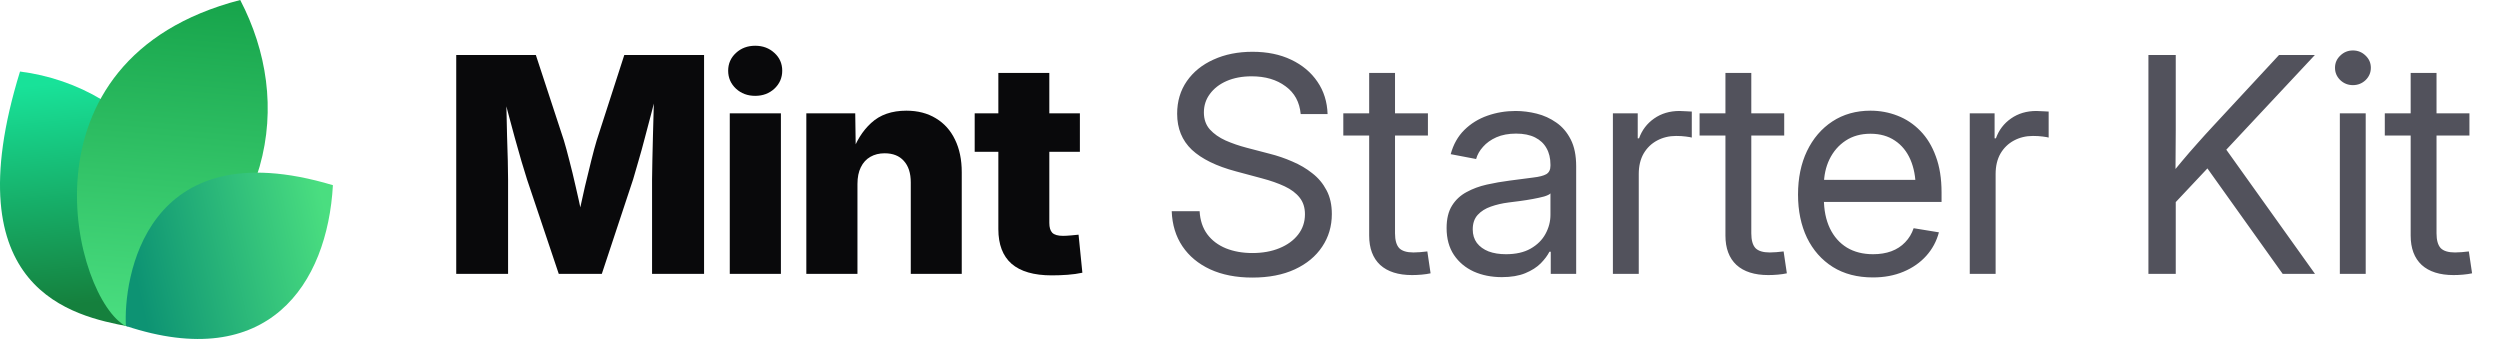
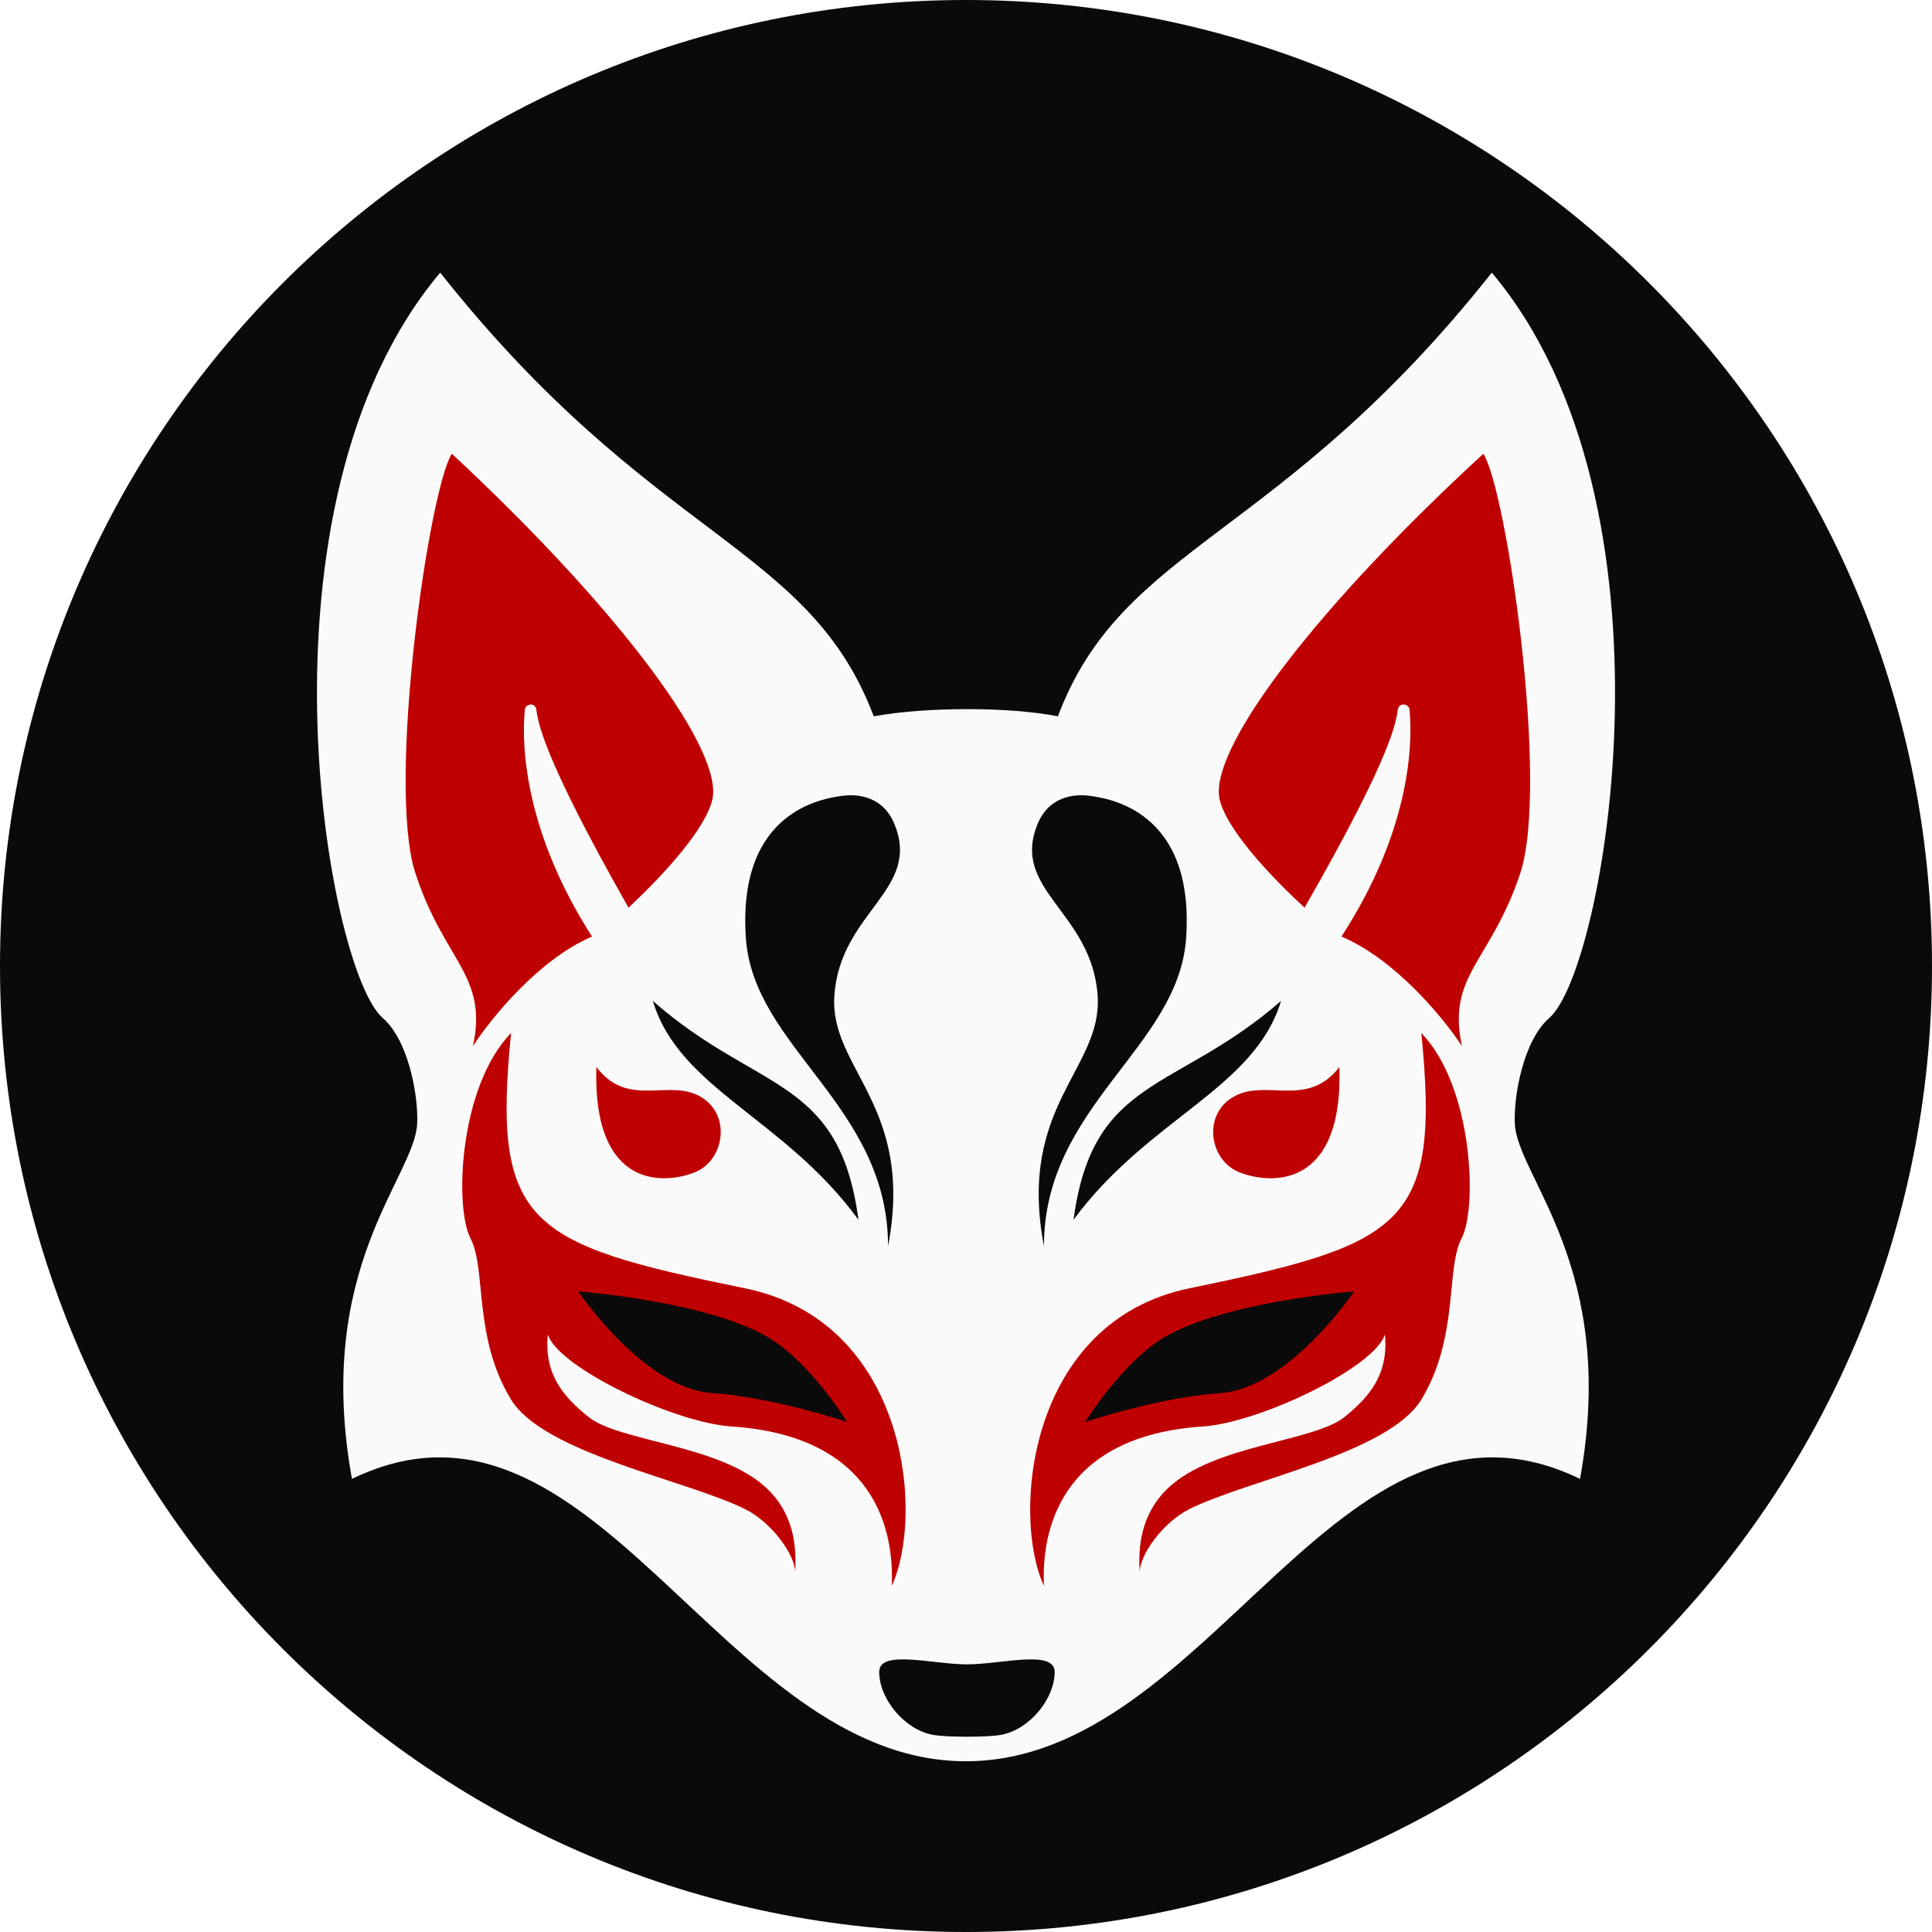
- <svg xmlns="http://www.w3.org/2000/svg" width="177" height="24" viewBox="0 0 177 24" fill="none">
-   <path d="M9.061 23.108C5.268 22.377 -3.391 20.627 1.417 5.064C9.634 6.099 16.973 14.064 9.061 23.108Z" fill="url(#paint0_linear_17557_2020)" />
-   <path d="M8.919 23.094C5.276 21.222 0.784 4.209 17.007 0C20.757 7.193 19.621 16.545 8.919 23.094Z" fill="url(#paint1_linear_17557_2020)" />
-   <path d="M8.914 23.079C8.735 19.882 10.159 9.085 23.57 13.111C23.181 20.123 18.984 26.418 8.914 23.079Z" fill="url(#paint2_linear_17557_2020)" />
-   <path d="M32.301 19.392V3.894H37.938L39.925 9.948C40.036 10.315 40.164 10.787 40.31 11.362C40.462 11.938 40.611 12.552 40.757 13.204C40.91 13.855 41.048 14.483 41.173 15.086C41.305 15.682 41.412 16.192 41.495 16.615H40.695C40.771 16.192 40.871 15.682 40.996 15.086C41.128 14.49 41.267 13.866 41.412 13.214C41.565 12.562 41.714 11.948 41.86 11.373C42.005 10.79 42.133 10.315 42.244 9.948L44.2 3.894H49.848V19.392H46.166V12.704C46.166 12.357 46.173 11.917 46.187 11.383C46.2 10.849 46.214 10.27 46.228 9.646C46.249 9.022 46.266 8.391 46.28 7.753C46.301 7.115 46.311 6.519 46.311 5.964H46.623C46.485 6.561 46.332 7.181 46.166 7.826C45.999 8.471 45.833 9.102 45.666 9.719C45.507 10.336 45.351 10.901 45.198 11.414C45.053 11.928 44.928 12.357 44.824 12.704L42.608 19.392H39.561L37.314 12.704C37.203 12.357 37.072 11.928 36.919 11.414C36.773 10.901 36.614 10.34 36.441 9.729C36.274 9.112 36.104 8.481 35.931 7.836C35.764 7.192 35.608 6.567 35.463 5.964H35.827C35.834 6.512 35.844 7.105 35.858 7.743C35.872 8.374 35.886 9.005 35.9 9.636C35.92 10.26 35.938 10.839 35.952 11.373C35.965 11.907 35.972 12.351 35.972 12.704V19.392H32.301ZM51.668 19.392V8.024H55.288V19.392H51.668ZM53.468 6.786C52.927 6.786 52.473 6.616 52.105 6.276C51.738 5.93 51.554 5.507 51.554 5.007C51.554 4.508 51.738 4.088 52.105 3.749C52.473 3.409 52.927 3.239 53.468 3.239C54.009 3.239 54.463 3.409 54.83 3.749C55.198 4.082 55.382 4.501 55.382 5.007C55.382 5.507 55.198 5.93 54.83 6.276C54.463 6.616 54.009 6.786 53.468 6.786ZM60.708 13.027V19.392H57.088V8.024H60.551L60.593 10.967H60.281C60.593 10.024 61.061 9.268 61.685 8.7C62.309 8.124 63.138 7.836 64.171 7.836C64.975 7.836 65.672 8.017 66.262 8.377C66.851 8.731 67.302 9.234 67.614 9.885C67.933 10.537 68.092 11.307 68.092 12.194V19.392H64.483V12.912C64.483 12.26 64.32 11.754 63.994 11.394C63.675 11.033 63.221 10.853 62.632 10.853C62.25 10.853 61.914 10.936 61.623 11.102C61.332 11.269 61.106 11.515 60.947 11.841C60.787 12.16 60.708 12.555 60.708 13.027ZM76.456 8.024V10.749H69.008V8.024H76.456ZM70.683 5.163H74.292V15.783C74.292 16.102 74.361 16.334 74.5 16.48C74.646 16.625 74.899 16.698 75.259 16.698C75.405 16.698 75.596 16.688 75.831 16.667C76.074 16.646 76.251 16.629 76.362 16.615L76.632 19.309C76.313 19.378 75.963 19.427 75.582 19.455C75.207 19.482 74.836 19.496 74.469 19.496C73.2 19.496 72.25 19.222 71.619 18.674C70.995 18.127 70.683 17.308 70.683 16.22V5.163Z" fill="#09090B" />
-   <path d="M88.667 19.652C87.523 19.652 86.528 19.458 85.682 19.07C84.843 18.681 84.188 18.137 83.716 17.437C83.245 16.736 82.992 15.908 82.957 14.951H84.933C84.968 15.596 85.148 16.14 85.474 16.584C85.8 17.021 86.24 17.354 86.795 17.582C87.35 17.804 87.974 17.915 88.667 17.915C89.388 17.915 90.026 17.801 90.581 17.572C91.143 17.343 91.583 17.024 91.902 16.615C92.228 16.199 92.391 15.717 92.391 15.169C92.391 14.698 92.266 14.306 92.017 13.994C91.767 13.675 91.413 13.408 90.956 13.193C90.498 12.978 89.954 12.787 89.323 12.621L87.502 12.132C86.123 11.765 85.082 11.255 84.382 10.603C83.689 9.944 83.342 9.095 83.342 8.055C83.342 7.174 83.571 6.404 84.028 5.746C84.486 5.087 85.117 4.577 85.921 4.217C86.726 3.849 87.645 3.666 88.678 3.666C89.718 3.666 90.63 3.853 91.413 4.227C92.204 4.602 92.824 5.122 93.275 5.787C93.726 6.446 93.965 7.209 93.993 8.076H92.089C92.013 7.23 91.656 6.574 91.018 6.11C90.387 5.638 89.586 5.403 88.615 5.403C87.95 5.403 87.36 5.513 86.847 5.735C86.341 5.957 85.946 6.262 85.661 6.651C85.377 7.032 85.235 7.469 85.235 7.961C85.235 8.447 85.377 8.849 85.661 9.168C85.946 9.48 86.317 9.74 86.774 9.948C87.232 10.149 87.724 10.319 88.251 10.457L89.884 10.884C90.439 11.023 90.977 11.206 91.496 11.435C92.023 11.657 92.495 11.934 92.911 12.267C93.334 12.593 93.67 12.995 93.92 13.474C94.17 13.945 94.294 14.504 94.294 15.149C94.294 16.015 94.066 16.788 93.608 17.468C93.157 18.148 92.512 18.681 91.673 19.07C90.834 19.458 89.832 19.652 88.667 19.652ZM101.097 8.024V9.594H95.106V8.024H101.097ZM96.937 5.163H98.767V16.521C98.767 17 98.865 17.347 99.059 17.562C99.26 17.77 99.6 17.874 100.078 17.874C100.21 17.874 100.366 17.867 100.546 17.853C100.733 17.832 100.903 17.815 101.056 17.801L101.285 19.351C101.097 19.392 100.886 19.423 100.65 19.444C100.414 19.465 100.189 19.475 99.974 19.475C98.996 19.475 98.244 19.236 97.717 18.758C97.197 18.272 96.937 17.579 96.937 16.677V5.163ZM106.33 19.621C105.595 19.621 104.932 19.489 104.343 19.226C103.754 18.955 103.285 18.564 102.939 18.05C102.592 17.53 102.419 16.896 102.419 16.147C102.419 15.495 102.547 14.965 102.804 14.556C103.06 14.146 103.403 13.828 103.833 13.599C104.263 13.363 104.742 13.186 105.269 13.068C105.796 12.95 106.333 12.857 106.881 12.787C107.574 12.69 108.132 12.617 108.555 12.569C108.978 12.52 109.287 12.441 109.481 12.33C109.675 12.212 109.772 12.014 109.772 11.737V11.654C109.772 11.203 109.679 10.815 109.492 10.489C109.311 10.163 109.041 9.91 108.68 9.729C108.32 9.549 107.872 9.459 107.338 9.459C106.805 9.459 106.34 9.546 105.945 9.719C105.556 9.892 105.241 10.118 104.998 10.395C104.755 10.665 104.593 10.953 104.509 11.258L102.71 10.915C102.897 10.222 103.22 9.65 103.677 9.199C104.135 8.748 104.679 8.412 105.31 8.19C105.941 7.968 106.607 7.857 107.307 7.857C107.8 7.857 108.295 7.92 108.795 8.044C109.301 8.169 109.765 8.381 110.188 8.679C110.611 8.97 110.951 9.369 111.208 9.875C111.464 10.374 111.593 11.005 111.593 11.768V19.392H109.793V17.822H109.7C109.568 18.085 109.363 18.359 109.086 18.643C108.809 18.921 108.444 19.153 107.994 19.34C107.543 19.527 106.988 19.621 106.33 19.621ZM106.621 17.998C107.321 17.998 107.904 17.867 108.368 17.603C108.84 17.333 109.19 16.986 109.419 16.563C109.654 16.133 109.772 15.682 109.772 15.211V13.692C109.703 13.769 109.554 13.841 109.325 13.911C109.096 13.973 108.829 14.032 108.524 14.088C108.226 14.143 107.921 14.192 107.609 14.233C107.304 14.275 107.033 14.309 106.798 14.337C106.354 14.393 105.938 14.49 105.549 14.628C105.168 14.76 104.86 14.954 104.624 15.211C104.388 15.467 104.27 15.811 104.27 16.241C104.27 16.615 104.367 16.934 104.561 17.198C104.762 17.461 105.04 17.662 105.393 17.801C105.747 17.933 106.156 17.998 106.621 17.998ZM114.193 19.392V8.024H115.951V9.792H116.045C116.253 9.209 116.61 8.741 117.116 8.388C117.622 8.034 118.219 7.857 118.905 7.857C119.058 7.857 119.217 7.864 119.384 7.878C119.55 7.885 119.682 7.892 119.779 7.899V9.74C119.716 9.719 119.578 9.695 119.363 9.667C119.155 9.639 118.922 9.625 118.666 9.625C118.174 9.625 117.726 9.733 117.324 9.948C116.922 10.163 116.603 10.471 116.367 10.874C116.138 11.276 116.024 11.758 116.024 12.319V19.392H114.193ZM126.322 8.024V9.594H120.33V8.024H126.322ZM122.161 5.163H123.992V16.521C123.992 17 124.089 17.347 124.283 17.562C124.484 17.77 124.824 17.874 125.302 17.874C125.434 17.874 125.59 17.867 125.77 17.853C125.958 17.832 126.127 17.815 126.28 17.801L126.509 19.351C126.322 19.392 126.11 19.423 125.874 19.444C125.639 19.465 125.413 19.475 125.198 19.475C124.221 19.475 123.468 19.236 122.941 18.758C122.421 18.272 122.161 17.579 122.161 16.677V5.163ZM132.604 19.642C131.502 19.642 130.555 19.396 129.765 18.903C128.974 18.404 128.364 17.714 127.934 16.834C127.511 15.946 127.3 14.927 127.3 13.775C127.3 12.611 127.511 11.584 127.934 10.697C128.364 9.802 128.964 9.102 129.734 8.596C130.51 8.089 131.408 7.836 132.428 7.836C133.1 7.836 133.738 7.954 134.341 8.19C134.952 8.426 135.489 8.783 135.954 9.261C136.425 9.74 136.793 10.343 137.056 11.071C137.327 11.792 137.462 12.645 137.462 13.63V14.296H128.433V12.735H136.463L135.631 13.297C135.631 12.541 135.506 11.876 135.257 11.3C135.007 10.725 134.643 10.277 134.165 9.958C133.686 9.632 133.107 9.469 132.428 9.469C131.748 9.469 131.162 9.632 130.67 9.958C130.177 10.284 129.796 10.725 129.526 11.279C129.262 11.827 129.13 12.441 129.13 13.12V14.046C129.13 14.864 129.273 15.572 129.557 16.168C129.841 16.757 130.243 17.211 130.763 17.53C131.283 17.842 131.901 17.998 132.615 17.998C133.093 17.998 133.523 17.929 133.905 17.79C134.293 17.645 134.619 17.433 134.882 17.156C135.153 16.879 135.354 16.546 135.486 16.157L137.275 16.449C137.108 17.08 136.81 17.634 136.38 18.113C135.95 18.591 135.413 18.966 134.768 19.236C134.123 19.507 133.402 19.642 132.604 19.642ZM139.459 19.392V8.024H141.217V9.792H141.311C141.519 9.209 141.876 8.741 142.382 8.388C142.888 8.034 143.485 7.857 144.171 7.857C144.324 7.857 144.483 7.864 144.649 7.878C144.816 7.885 144.948 7.892 145.045 7.899V9.74C144.982 9.719 144.844 9.695 144.629 9.667C144.421 9.639 144.188 9.625 143.932 9.625C143.439 9.625 142.992 9.733 142.59 9.948C142.188 10.163 141.869 10.471 141.633 10.874C141.404 11.276 141.29 11.758 141.29 12.319V19.392H139.459ZM153.429 14.961V12.715C153.783 12.257 154.136 11.82 154.49 11.404C154.844 10.981 155.204 10.565 155.572 10.156C155.939 9.74 156.314 9.327 156.695 8.918L161.355 3.894H163.893L157.277 10.967H157.184L153.429 14.961ZM152.108 19.392V3.894H154.043V9.241L154.022 12.559L154.043 13.505V19.392H152.108ZM161.615 19.392L155.967 11.477L157.173 9.969L163.903 19.392H161.615ZM165.661 19.392V8.024H167.492V19.392H165.661ZM166.587 6.027C166.24 6.027 165.942 5.909 165.692 5.673C165.443 5.43 165.318 5.139 165.318 4.799C165.318 4.459 165.443 4.172 165.692 3.936C165.942 3.693 166.24 3.572 166.587 3.572C166.934 3.572 167.232 3.693 167.482 3.936C167.731 4.172 167.856 4.459 167.856 4.799C167.856 5.139 167.731 5.43 167.482 5.673C167.232 5.909 166.934 6.027 166.587 6.027ZM174.836 8.024V9.594H168.844V8.024H174.836ZM170.675 5.163H172.506V16.521C172.506 17 172.603 17.347 172.797 17.562C172.998 17.77 173.338 17.874 173.816 17.874C173.948 17.874 174.104 17.867 174.284 17.853C174.472 17.832 174.641 17.815 174.794 17.801L175.023 19.351C174.836 19.392 174.624 19.423 174.388 19.444C174.153 19.465 173.927 19.475 173.712 19.475C172.735 19.475 171.982 19.236 171.455 18.758C170.935 18.272 170.675 17.579 170.675 16.677V5.163Z" fill="#52525C" />
-   <defs>
-     <linearGradient id="paint0_linear_17557_2020" x1="3.776" y1="5.916" x2="5.232" y2="21.559" gradientUnits="userSpaceOnUse">
-       <stop stop-color="#18E299" />
-       <stop offset="1" stop-color="#15803D" />
-     </linearGradient>
-     <linearGradient id="paint1_linear_17557_2020" x1="12.171" y1="-0.718" x2="10.19" y2="22.983" gradientUnits="userSpaceOnUse">
-       <stop stop-color="#16A34A" />
-       <stop offset="1" stop-color="#4ADE80" />
-     </linearGradient>
-     <linearGradient id="paint2_linear_17557_2020" x1="23.133" y1="15.353" x2="9.338" y2="18.52" gradientUnits="userSpaceOnUse">
-       <stop stop-color="#4ADE80" />
-       <stop offset="1" stop-color="#0D9373" />
-     </linearGradient>
-   </defs>
+ <svg xmlns="http://www.w3.org/2000/svg" width="1024" height="1024" viewBox="0 0 1024 1024" fill="none">
+   <rect width="1024" height="1024" rx="512" fill="#0A0A0A" />
+   <path d="M837.451 783.843C709.343 721.74 642.044 933.5 511.902 933.5C381.76 933.5 314.657 721.74 186.549 783.843C166.214 671.857 219.824 624.008 221.118 595.503C221.796 580.571 216.441 551.269 202.817 539.509C173.331 514.057 129.612 267.686 233.319 144.5C346.176 287.029 428.531 288.047 463.1 379.673C490.551 374.583 535.287 374.583 560.705 379.673C595.274 288.047 677.824 287.029 790.681 144.5C894.388 267.686 850.669 514.057 821.183 539.509C807.559 551.269 802.204 580.571 802.882 595.503C804.176 624.008 857.786 671.857 837.451 783.843Z" fill="#FAFAFA" />
+   <path d="M630.479 682.809C744.192 659.41 763.49 649.236 753.333 547.5C780.756 575.986 783.141 640.08 774.662 656.358C766.183 672.635 773.404 708.702 753.333 741.816C736.067 770.302 661.308 784.409 630.479 799.806C616.219 806.927 604.031 824.222 604.031 833.378C603.354 820.831 604.109 802.858 619.217 788.615C643.593 765.634 696.456 764.198 712.707 750.972C725.707 740.392 736.067 728.59 734.036 707.226C728.957 724.521 668.018 754.024 637.548 756.059C561.34 761.148 551.944 812.014 553.299 840.5C536.033 803.197 544.775 700.445 630.479 682.809Z" fill="#BF0000" />
+   <path d="M394.796 682.809C280.107 659.41 260.643 649.236 270.887 547.5C243.229 575.986 240.824 640.08 249.375 656.358C257.927 672.635 250.644 708.702 270.887 741.816C288.302 770.302 363.702 784.409 394.796 799.806C409.178 806.927 421.47 824.222 421.47 833.378C422.153 820.831 421.392 802.858 406.154 788.615C381.569 765.634 328.252 764.198 311.862 750.972C298.75 740.392 288.302 728.59 290.35 707.226C295.472 724.521 356.935 754.024 387.666 756.059C464.529 761.148 474.004 812.014 472.638 840.5C490.053 803.197 481.235 700.445 394.796 682.809Z" fill="#BF0000" />
+   <path d="M652.64 582.025C670.043 570.664 692.551 588.223 709.924 565.5C711.969 631.602 672.09 627.47 656.744 621.273C641.398 615.076 637.344 592.011 652.64 582.025Z" fill="#BF0000" />
+   <path d="M372.504 582.025C355.36 570.664 333.188 588.223 316.075 565.5C314.061 631.602 353.344 627.47 368.461 621.273C383.578 615.076 387.571 592.011 372.504 582.025Z" fill="#BF0000" />
+   <path d="M569 646.5C608.722 592.57 664.741 577.307 679 530.5C622.981 579.342 579.185 570.184 569 646.5Z" fill="#0A0A0A" />
+   <path d="M455 646.5C415.639 592.57 360.13 577.307 346 530.5C401.509 579.342 444.907 570.184 455 646.5Z" fill="#0A0A0A" />
+   <path d="M581.784 527.88C584.317 566.607 539.061 586.047 553.316 660.5C553.316 586.015 624.615 555.418 628.661 497.315C633.408 429.147 586.914 423.145 577.75 421.832C568.586 420.519 555.975 422.671 550.223 436.091C534.933 471.767 578.85 483.005 581.784 527.88Z" fill="#0A0A0A" />
+   <path d="M442.216 527.88C439.683 566.607 484.939 586.047 470.684 660.5C470.684 586.015 399.385 555.418 395.339 497.315C390.592 429.147 437.086 423.145 446.25 421.832C455.414 420.519 468.025 422.671 473.777 436.091C489.067 471.767 445.15 483.005 442.216 527.88Z" fill="#0A0A0A" />
+   <path d="M530.696 919.489C525.268 920.531 512.5 920.5 512.5 920.5C512.5 920.5 499.732 920.523 494.304 919.481C479.141 916.571 466 900.303 466 886.17C466 874.059 494.272 882.14 512.5 882.142C530.728 882.143 559 874.066 559 886.178C559 900.311 545.859 916.579 530.696 919.489Z" fill="#0A0A0A" />
+   <path d="M805.791 462.747C790.337 509.643 766.642 516.779 774.884 554.5C765.612 540.227 739.855 508.623 711.009 496.39C746.036 442.357 749.127 397.5 747.066 376.091C746.773 373.046 741.572 372.013 740.885 376.091C739.855 382.208 738.825 398.519 691.434 481.097C658.491 450.513 647.163 431.143 646.129 421.968C642.901 393.422 700.743 319 786.219 240.5C798.582 259.87 821.244 415.851 805.791 462.747Z" fill="#BF0000" />
+   <path d="M220.146 462.747C235.412 509.643 258.82 516.779 250.678 554.5C259.838 540.227 285.283 508.623 313.779 496.39C279.176 442.357 276.123 397.5 278.159 376.091C278.448 373.046 283.587 372.013 284.265 376.091C285.283 382.208 286.301 398.519 333.116 481.097C365.66 450.513 376.851 431.143 377.873 421.968C381.062 393.422 323.921 319 239.48 240.5C227.268 259.87 204.88 415.851 220.146 462.747Z" fill="#BF0000" />
+   <path d="M616.931 708.882C594.441 722.283 575.195 753.671 575.195 753.671C575.195 753.671 614.895 740.438 646.451 738.402C683.097 736.038 717.707 684.451 717.707 684.451C717.707 684.451 649.07 689.73 616.931 708.882Z" fill="#0A0A0A" />
+   <path d="M407.237 708.882C429.727 722.283 448.973 753.671 448.973 753.671C448.973 753.671 409.273 740.438 377.717 738.402C341.071 736.038 306.46 684.451 306.46 684.451C306.46 684.451 375.098 689.73 407.237 708.882Z" fill="#0A0A0A" />
</svg>
